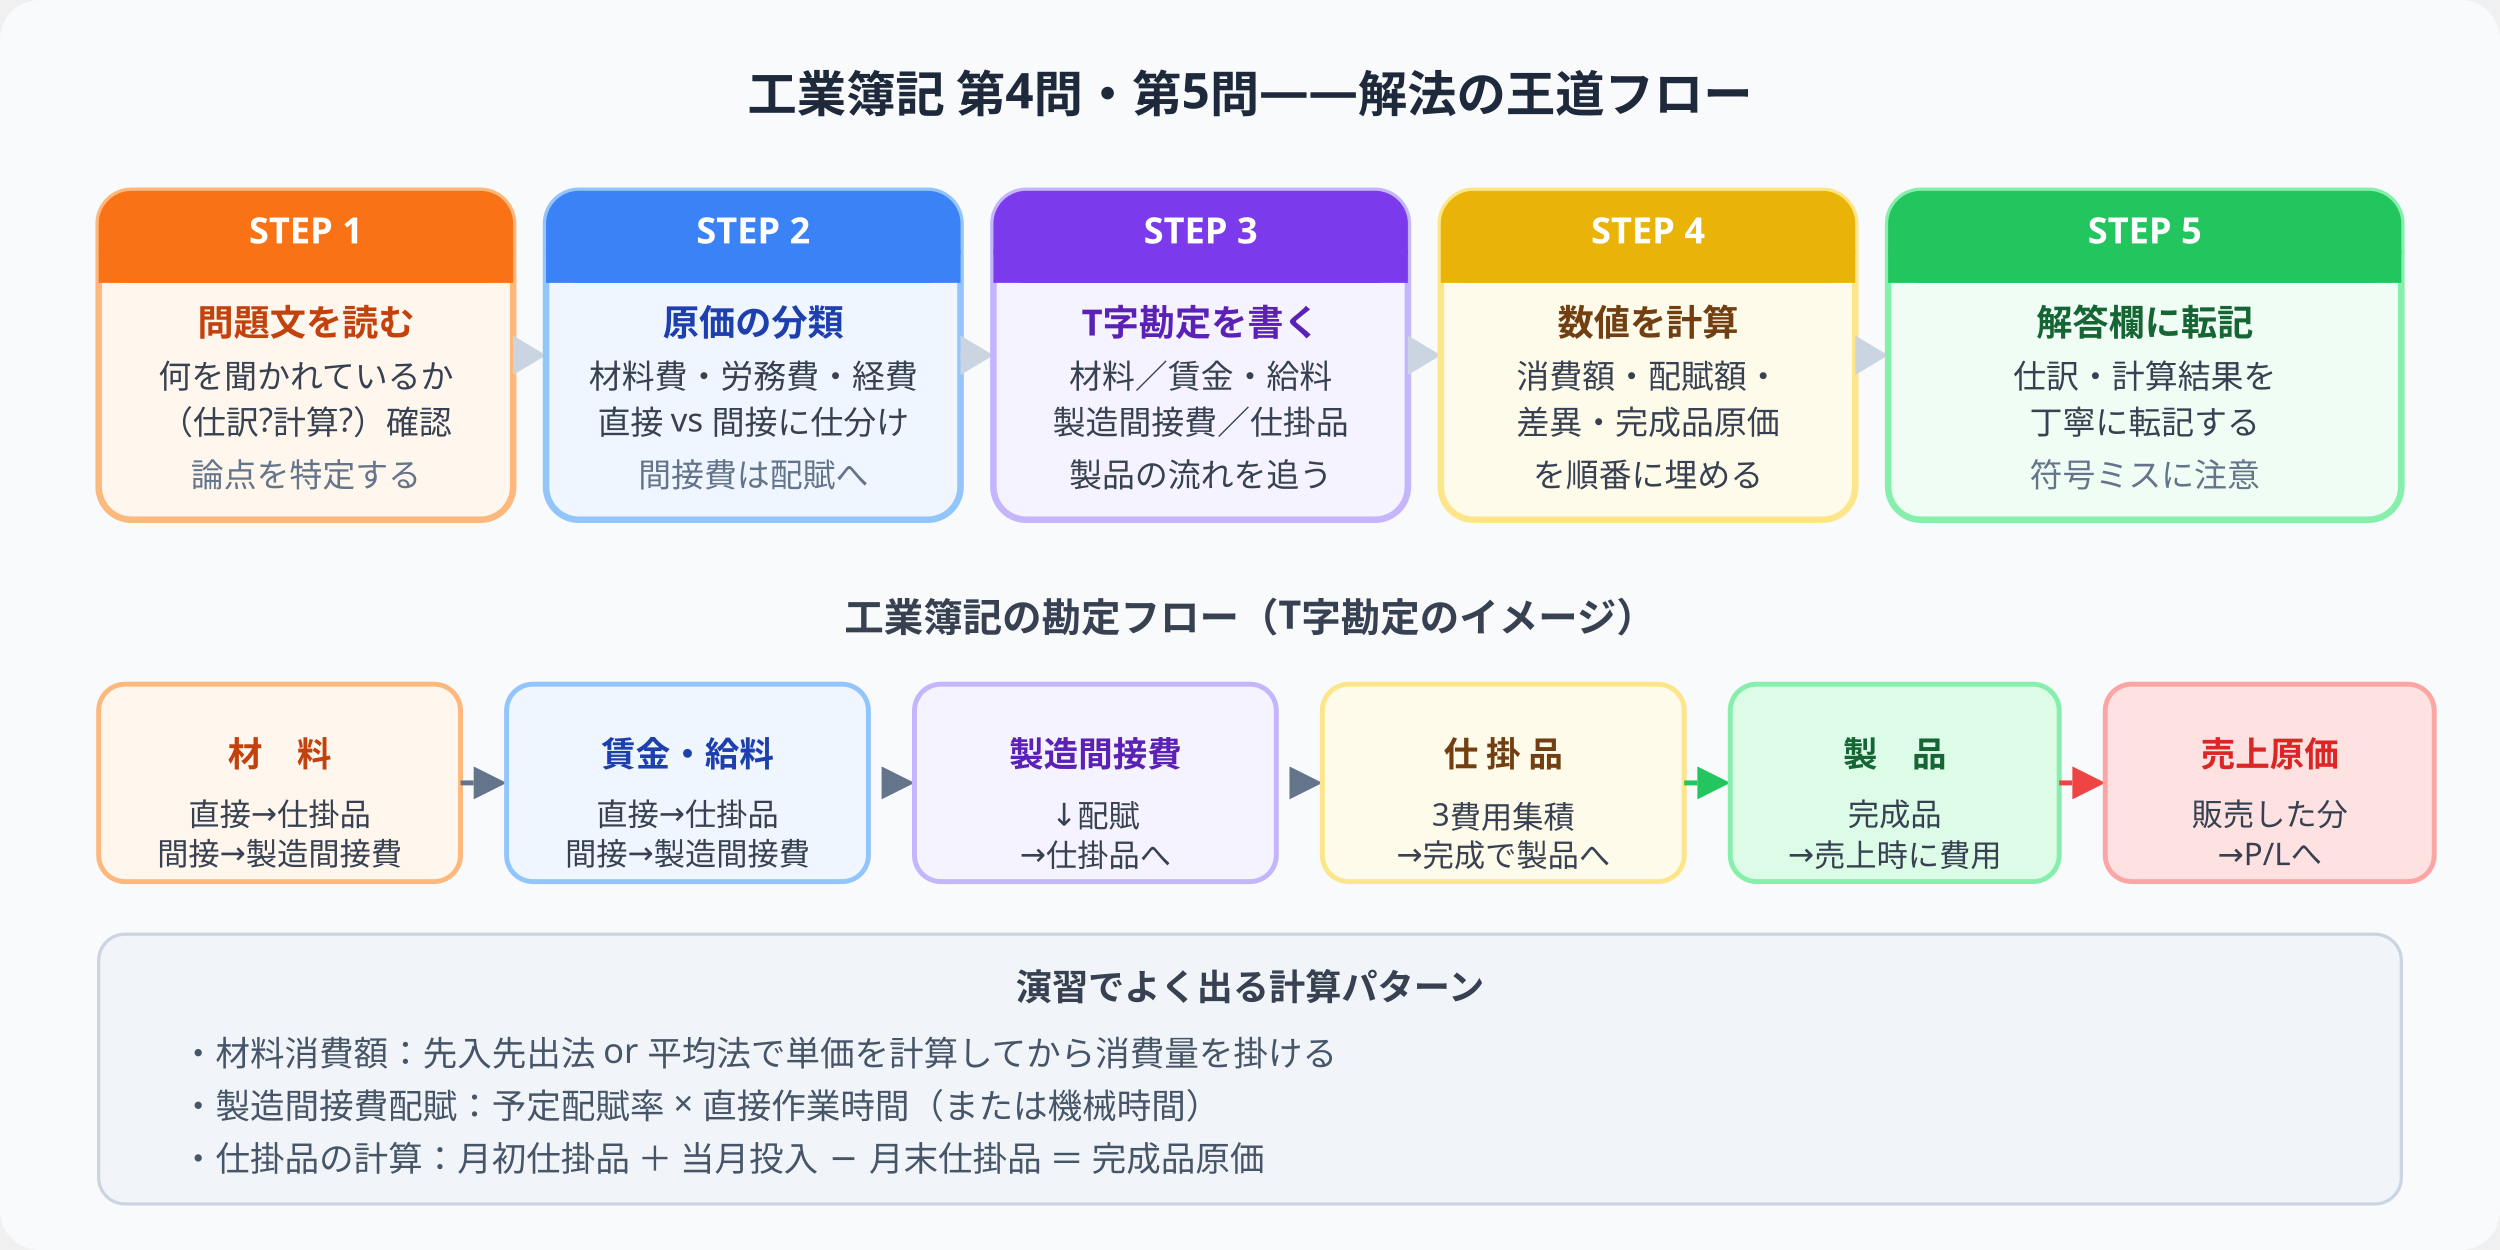
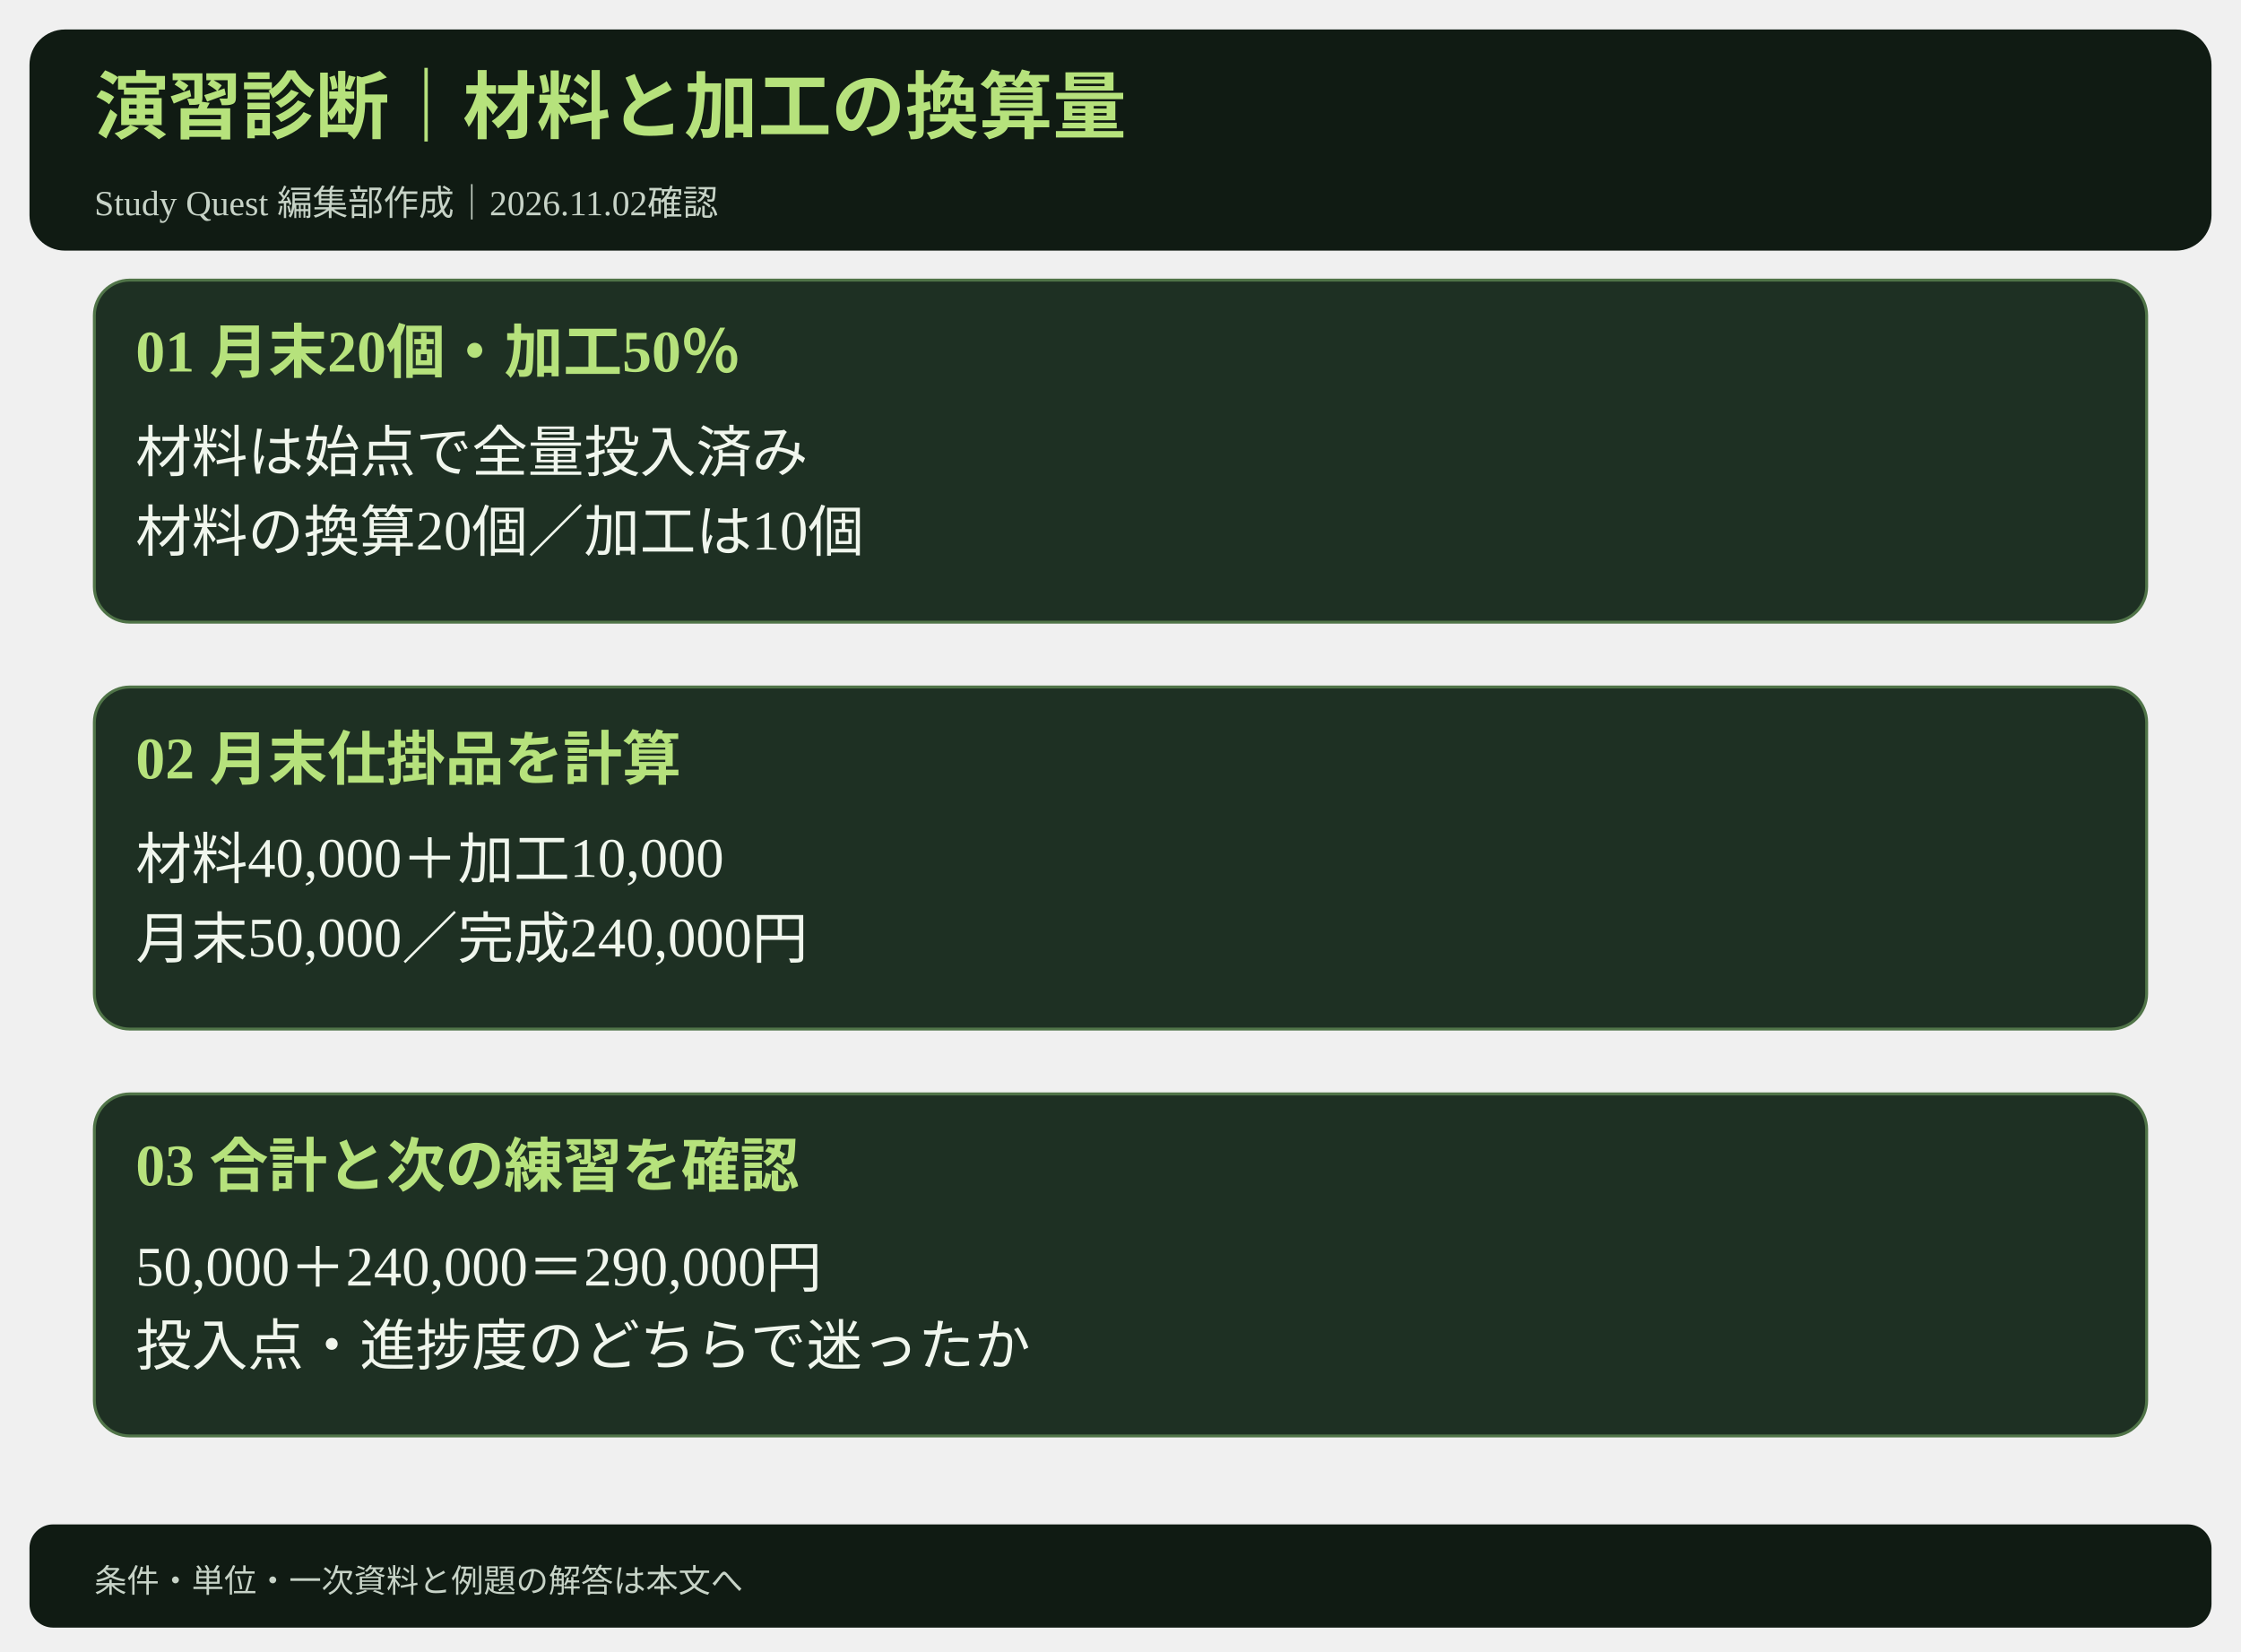
- <svg xmlns="http://www.w3.org/2000/svg" viewBox="0 0 760 380" width="760" height="380">
-   <defs>
-     <style>text { font-family: 'Noto Sans JP','Hiragino Sans',sans-serif; }</style>
-   </defs>
-   <rect width="760" height="380" rx="12" fill="#F8FAFC" />
-   <text x="380" y="34" text-anchor="middle" font-size="15" font-weight="700" fill="#1E293B">工業簿記 第4問・第5問——解法の王道フロー</text>
-   <rect x="30" y="58" width="126" height="100" rx="10" fill="#FFF7ED" stroke="#FDB97D" stroke-width="2" />
-   <rect x="30" y="58" width="126" height="28" rx="10" fill="#F97316" />
-   <rect x="30" y="76" width="126" height="10" fill="#F97316" />
-   <text x="93" y="74" text-anchor="middle" font-size="11" font-weight="700" fill="#fff">STEP 1</text>
-   <text x="93" y="102" text-anchor="middle" font-size="11" font-weight="700" fill="#C2410C">問題文を読む</text>
-   <text x="93" y="118" text-anchor="middle" font-size="10" fill="#374151">何を聞かれているか</text>
-   <text x="93" y="132" text-anchor="middle" font-size="10" fill="#374151">（仕訳?計算?）確認</text>
-   <text x="93" y="148" text-anchor="middle" font-size="10" fill="#64748B">論点を特定する</text>
-   <polygon points="166,108 156,102 156,114" fill="#CBD5E1" />
-   <line x1="156" y1="108" x2="160" y2="108" stroke="#CBD5E1" stroke-width="1.5" />
-   <rect x="166" y="58" width="126" height="100" rx="10" fill="#EFF6FF" stroke="#93C5FD" stroke-width="2" />
-   <rect x="166" y="58" width="126" height="28" rx="10" fill="#3B82F6" />
-   <rect x="166" y="76" width="126" height="10" fill="#3B82F6" />
-   <text x="229" y="74" text-anchor="middle" font-size="11" font-weight="700" fill="#fff">STEP 2</text>
-   <text x="229" y="102" text-anchor="middle" font-size="11" font-weight="700" fill="#1E40AF">原価の分類</text>
-   <text x="229" y="118" text-anchor="middle" font-size="10" fill="#374151">材料費・労務費・経費</text>
-   <text x="229" y="132" text-anchor="middle" font-size="10" fill="#374151">直接 vs 間接に仕分け</text>
-   <text x="229" y="148" text-anchor="middle" font-size="10" fill="#64748B">間接費は配賦へ</text>
-   <polygon points="302,108 292,102 292,114" fill="#CBD5E1" />
-   <line x1="292" y1="108" x2="296" y2="108" stroke="#CBD5E1" stroke-width="1.5" />
-   <rect x="302" y="58" width="126" height="100" rx="10" fill="#F5F3FF" stroke="#C4B5FD" stroke-width="2" />
-   <rect x="302" y="58" width="126" height="28" rx="10" fill="#7C3AED" />
-   <rect x="302" y="76" width="126" height="10" fill="#7C3AED" />
-   <text x="365" y="74" text-anchor="middle" font-size="11" font-weight="700" fill="#fff">STEP 3</text>
-   <text x="365" y="102" text-anchor="middle" font-size="11" font-weight="700" fill="#5B21B6">T字勘定を書く</text>
-   <text x="365" y="118" text-anchor="middle" font-size="10" fill="#374151">材料／賃金・給料</text>
-   <text x="365" y="132" text-anchor="middle" font-size="10" fill="#374151">製造間接費／仕掛品</text>
-   <text x="365" y="148" text-anchor="middle" font-size="10" fill="#374151">製品の流れを追う</text>
-   <polygon points="438,108 428,102 428,114" fill="#CBD5E1" />
-   <line x1="428" y1="108" x2="432" y2="108" stroke="#CBD5E1" stroke-width="1.5" />
-   <rect x="438" y="58" width="126" height="100" rx="10" fill="#FFFBEB" stroke="#FDE68A" stroke-width="2" />
-   <rect x="438" y="58" width="126" height="28" rx="10" fill="#EAB308" />
-   <rect x="438" y="76" width="126" height="10" fill="#EAB308" />
-   <text x="501" y="74" text-anchor="middle" font-size="11" font-weight="700" fill="#fff">STEP 4</text>
-   <text x="501" y="102" text-anchor="middle" font-size="11" font-weight="700" fill="#713F12">数値を計算</text>
-   <text x="501" y="118" text-anchor="middle" font-size="10" fill="#374151">消費額・配賦額・</text>
-   <text x="501" y="132" text-anchor="middle" font-size="10" fill="#374151">差異・完成品原価</text>
-   <text x="501" y="148" text-anchor="middle" font-size="10" fill="#374151">を順番に埋める</text>
-   <polygon points="574,108 564,102 564,114" fill="#CBD5E1" />
-   <line x1="564" y1="108" x2="568" y2="108" stroke="#CBD5E1" stroke-width="1.5" />
-   <rect x="574" y="58" width="156" height="100" rx="10" fill="#F0FDF4" stroke="#86EFAC" stroke-width="2" />
-   <rect x="574" y="58" width="156" height="28" rx="10" fill="#22C55E" />
-   <rect x="574" y="76" width="156" height="10" fill="#22C55E" />
-   <text x="652" y="74" text-anchor="middle" font-size="11" font-weight="700" fill="#fff">STEP 5</text>
-   <text x="652" y="102" text-anchor="middle" font-size="11" font-weight="700" fill="#166534">解答欄に転記</text>
-   <text x="652" y="118" text-anchor="middle" font-size="10" fill="#374151">仕訳・計算結果を</text>
-   <text x="652" y="132" text-anchor="middle" font-size="10" fill="#374151">丁寧に転記する</text>
-   <text x="652" y="148" text-anchor="middle" font-size="10" fill="#64748B">符号ミスに注意</text>
-   <text x="380" y="192" text-anchor="middle" font-size="12" font-weight="700" fill="#374151">工業簿記の勘定フロー（T字勘定のイメージ）</text>
-   <rect x="30" y="208" width="110" height="60" rx="8" fill="#FFF7ED" stroke="#FDB97D" stroke-width="1.5" />
-   <text x="85" y="233" text-anchor="middle" font-size="10.5" font-weight="700" fill="#C2410C">材　料</text>
-   <text x="85" y="251" text-anchor="middle" font-size="9.5" fill="#374151">直接→仕掛品</text>
-   <text x="85" y="263" text-anchor="middle" font-size="9.5" fill="#374151">間接→製造間接費</text>
-   <polygon points="154,238 144,233 144,243" fill="#64748B" />
-   <line x1="140" y1="238" x2="144" y2="238" stroke="#64748B" stroke-width="1.5" />
-   <rect x="154" y="208" width="110" height="60" rx="8" fill="#EFF6FF" stroke="#93C5FD" stroke-width="1.5" />
-   <text x="209" y="233" text-anchor="middle" font-size="10.5" font-weight="700" fill="#1E40AF">賃金・給料</text>
-   <text x="209" y="251" text-anchor="middle" font-size="9.5" fill="#374151">直接→仕掛品</text>
-   <text x="209" y="263" text-anchor="middle" font-size="9.5" fill="#374151">間接→製造間接費</text>
-   <polygon points="278,238 268,233 268,243" fill="#64748B" />
-   <rect x="278" y="208" width="110" height="60" rx="8" fill="#F5F3FF" stroke="#C4B5FD" stroke-width="1.5" />
-   <text x="333" y="233" text-anchor="middle" font-size="10.5" font-weight="700" fill="#5B21B6">製造間接費</text>
-   <text x="333" y="251" text-anchor="middle" font-size="9.5" fill="#374151">↓配賦</text>
-   <text x="333" y="263" text-anchor="middle" font-size="9.5" fill="#374151">→仕掛品へ</text>
-   <polygon points="402,238 392,233 392,243" fill="#64748B" />
-   <rect x="402" y="208" width="110" height="60" rx="8" fill="#FFFBEB" stroke="#FDE68A" stroke-width="1.5" />
-   <text x="457" y="233" text-anchor="middle" font-size="10.5" font-weight="700" fill="#713F12">仕 掛 品</text>
-   <text x="457" y="251" text-anchor="middle" font-size="9.5" fill="#374151">3費用集積</text>
-   <text x="457" y="263" text-anchor="middle" font-size="9.5" fill="#374151">→完成で製品へ</text>
-   <polygon points="526,238 516,233 516,243" fill="#22C55E" />
-   <line x1="512" y1="238" x2="516" y2="238" stroke="#22C55E" stroke-width="1.5" />
-   <rect x="526" y="208" width="100" height="60" rx="8" fill="#DCFCE7" stroke="#86EFAC" stroke-width="1.5" />
-   <text x="576" y="233" text-anchor="middle" font-size="10.5" font-weight="700" fill="#166534">製　品</text>
-   <text x="576" y="251" text-anchor="middle" font-size="9.5" fill="#374151">完成品</text>
-   <text x="576" y="263" text-anchor="middle" font-size="9.5" fill="#374151">→売上時に費用</text>
-   <polygon points="640,238 630,233 630,243" fill="#EF4444" />
-   <line x1="626" y1="238" x2="630" y2="238" stroke="#EF4444" stroke-width="1.5" />
-   <rect x="640" y="208" width="100" height="60" rx="8" fill="#FEE2E2" stroke="#FCA5A5" stroke-width="1.5" />
-   <text x="690" y="233" text-anchor="middle" font-size="10.5" font-weight="700" fill="#DC2626">売上原価</text>
-   <text x="690" y="251" text-anchor="middle" font-size="9.5" fill="#374151">販売した分</text>
-   <text x="690" y="263" text-anchor="middle" font-size="9.5" fill="#374151">→P/Lへ</text>
-   <rect x="30" y="284" width="700" height="82" rx="8" fill="#F1F5F9" stroke="#CBD5E1" stroke-width="1" />
-   <text x="380" y="304" text-anchor="middle" font-size="11" font-weight="700" fill="#374151">演習でよく出る計算パターン</text>
-   <text x="55" y="324" font-size="10.5" fill="#475569">・材料消費額：先入先出法 or 平均法で単価を計算してから消費量を掛ける</text>
-   <text x="55" y="340" font-size="10.5" fill="#475569">・製造間接費配賦：予定配賦率 × 直接作業時間（または機械時間）</text>
-   <text x="55" y="356" font-size="10.5" fill="#475569">・仕掛品の計算：月初仕掛品 ＋ 当月投入 − 月末仕掛品 ＝ 完成品原価</text>
+ <svg xmlns="http://www.w3.org/2000/svg" width="760" height="560" viewBox="0 0 760 560" role="img" aria-labelledby="title desc">
+   <rect x="10" y="10" width="740" height="75" rx="12" fill="#101B13" />
+   <rect x="10" y="517" width="740" height="35" rx="8" fill="#101B13" />
+   <g font-family="M PLUS 1, Hiragino Kaku Gothic ProN, sans-serif">
+     <text x="32" y="45" font-size="25" font-weight="700" fill="#B6E27C">演習診断｜材料と加工の換算量</text>
+     <text x="32" y="73" font-size="12" fill="#C7D3C7">Study Quest 編集部作成｜2026.11.02確認</text>
+     <rect x="32" y="95" width="696" height="116" rx="12" fill="#1E3023" stroke="#507448" />
+     <text x="46" y="126" font-size="20" font-weight="700" fill="#B6E27C">01 月末20個・加工50％</text>
+     <text x="46" y="160" font-size="19" fill="#F0F6ED">材料は始点で全量投入済み</text>
+     <text x="46" y="187" font-size="19" fill="#F0F6ED">材料の換算20個／加工は10個</text>
+     <rect x="32" y="233" width="696" height="116" rx="12" fill="#1E3023" stroke="#507448" />
+     <text x="46" y="264" font-size="20" font-weight="700" fill="#B6E27C">02 月末仕掛品を計算</text>
+     <text x="46" y="298" font-size="19" fill="#F0F6ED">材料40,000＋加工10,000</text>
+     <text x="46" y="325" font-size="19" fill="#F0F6ED">月末50,000／完成240,000円</text>
+     <rect x="32" y="371" width="696" height="116" rx="12" fill="#1E3023" stroke="#507448" />
+     <text x="46" y="402" font-size="20" font-weight="700" fill="#B6E27C">03 合計と次の練習を確認</text>
+     <text x="46" y="436" font-size="19" fill="#F0F6ED">50,000＋240,000＝290,000円</text>
+     <text x="46" y="463" font-size="19" fill="#F0F6ED">投入点・進捗度のどちらで迷ったか</text>
+     <text x="32" y="540" font-size="11" fill="#C7D3C7">条件・単位・一次資料と例題の解答は本文へ</text>
+   </g>
</svg>
